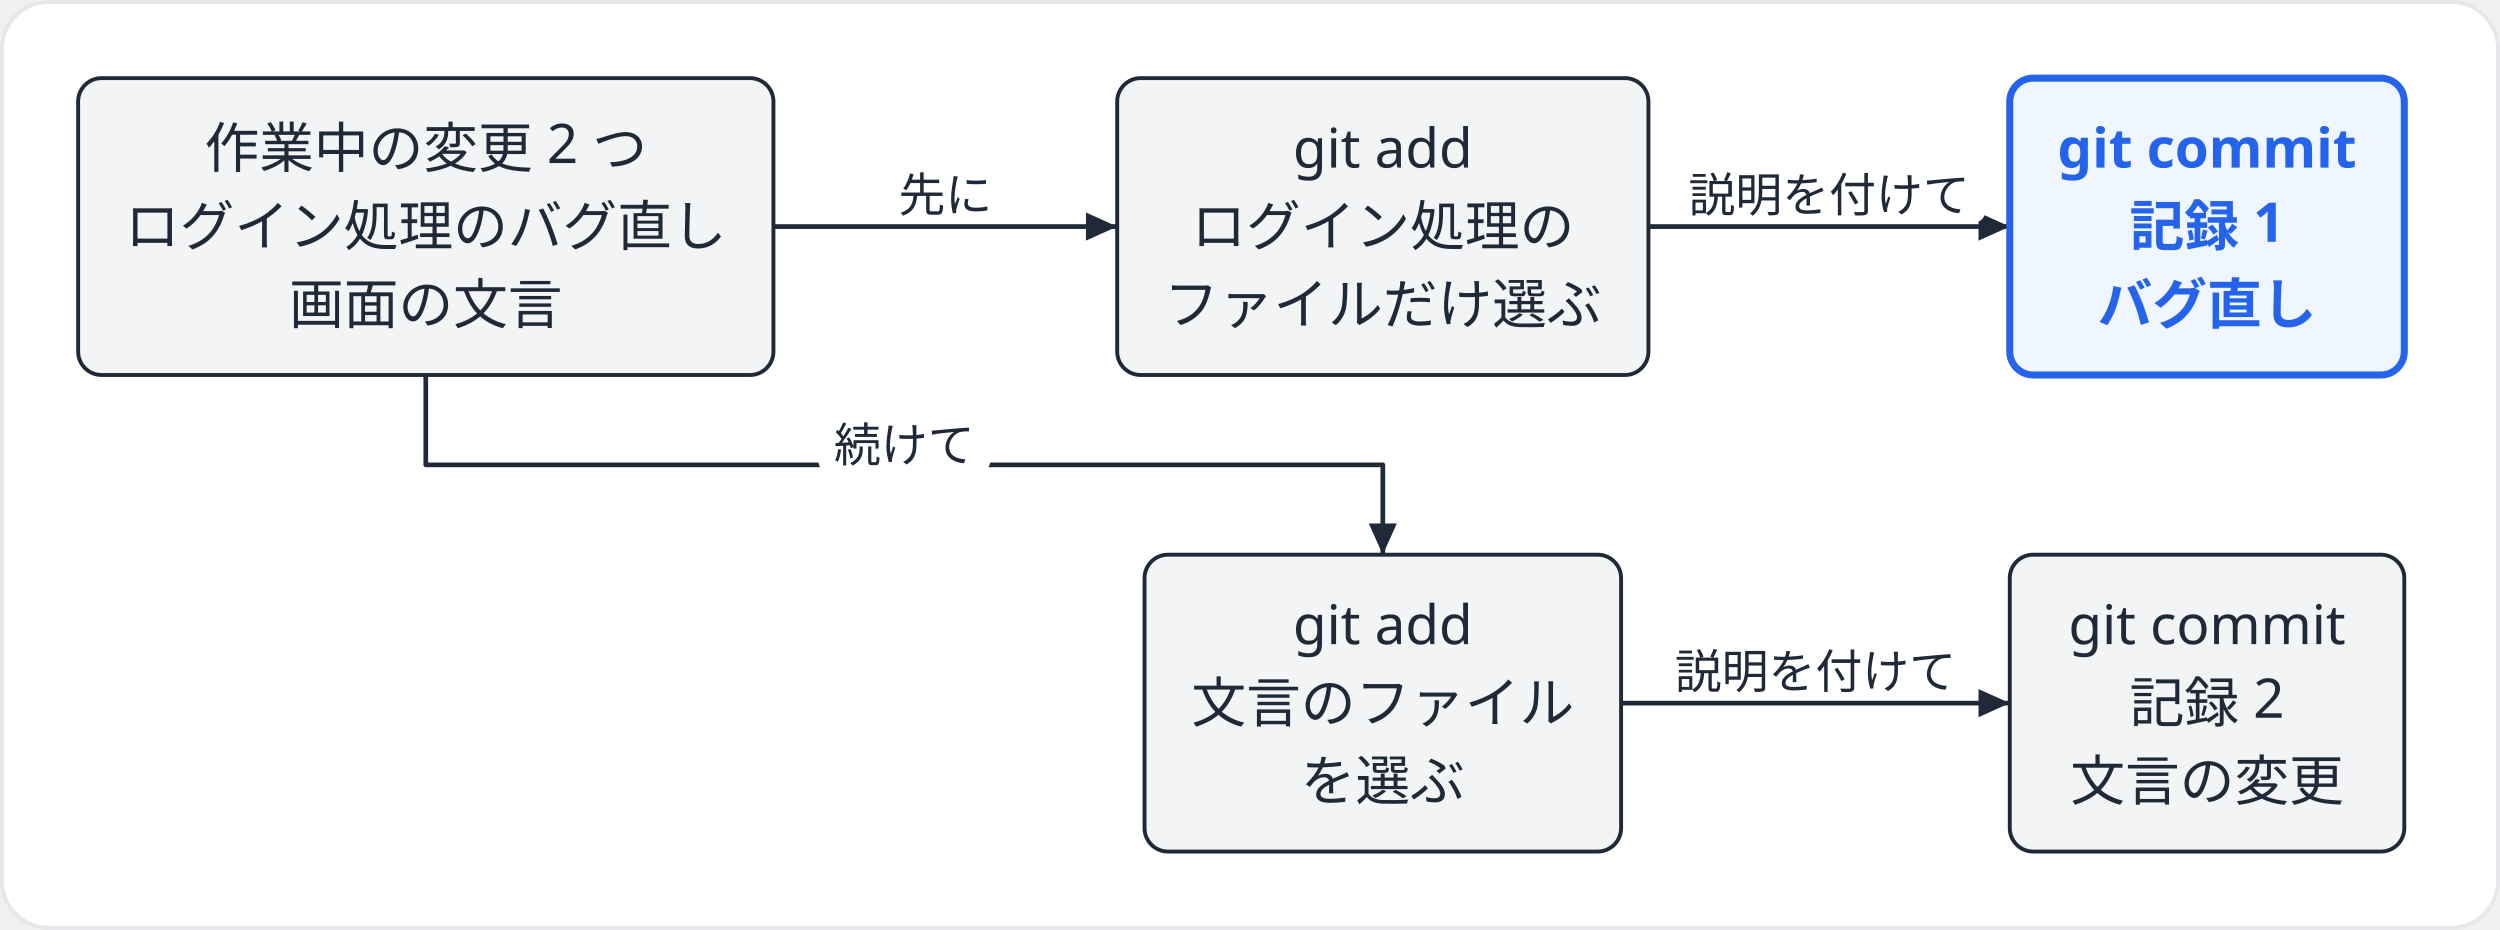
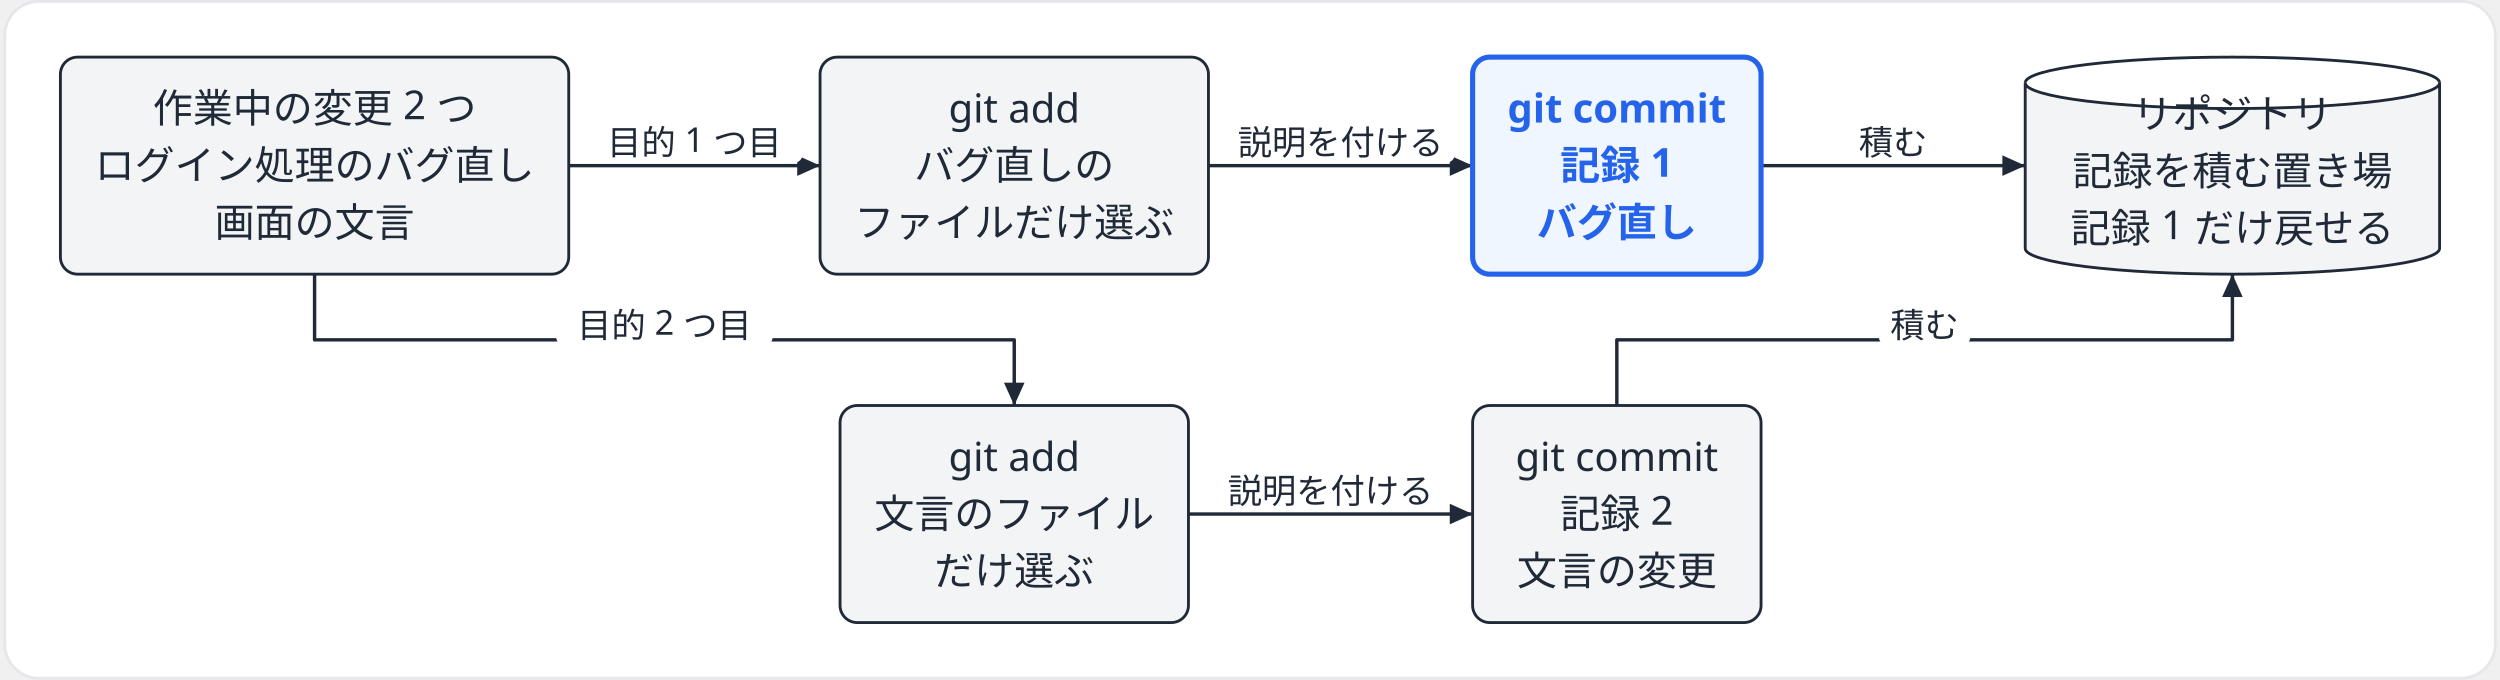
- <svg xmlns="http://www.w3.org/2000/svg" width="640" height="238" viewBox="0 0 640 238">
-   <rect x="0.5" y="0.5" width="639" height="237" rx="12" fill="#ffffff" stroke="#e5e7eb" stroke-width="1" />
+ <svg xmlns="http://www.w3.org/2000/svg" width="640" height="174" viewBox="0 0 873.1 238">
+   <rect x="0.5" y="0.5" width="872.1" height="237" rx="12" fill="#ffffff" stroke="#e5e7eb" stroke-width="1" />
  <g transform="translate(20 20)">
    <polyline points="178,38 266,38" fill="none" stroke="#1f2937" stroke-width="1.2" stroke-linejoin="round" />
    <polygon points="266,38 258,41.6 258,34.4" fill="#1f2937" />
    <polyline points="402,38 494.5,38" fill="none" stroke="#1f2937" stroke-width="1.2" stroke-linejoin="round" />
    <polygon points="494.5,38 486.5,41.6 486.5,34.4" fill="#1f2937" />
    <polyline points="89,76 89,99 334,99 334,122" fill="none" stroke="#1f2937" stroke-width="1.2" stroke-linejoin="round" />
    <polygon points="334,122 330.4,114 337.6,114" fill="#1f2937" />
    <polyline points="395,160 494.5,160" fill="none" stroke="#1f2937" stroke-width="1.2" stroke-linejoin="round" />
    <polygon points="494.5,160 486.5,163.6 486.5,156.4" fill="#1f2937" />
+     <polyline points="595.5,38 688,38" fill="none" stroke="#1f2937" stroke-width="1.2" stroke-linejoin="round" />
+     <polygon points="688,38 680,41.6 680,34.4" fill="#1f2937" />
+     <polyline points="545,122 545,99 760.55,99 760.55,76" fill="none" stroke="#1f2937" stroke-width="1.2" stroke-linejoin="round" />
+     <polygon points="760.55,76 764.15,84 756.95,84" fill="#1f2937" />
    <rect x="0" y="0" width="178" height="76" rx="6" fill="#f3f4f6" stroke="#1f2937" stroke-width="1" />
    <text x="89" y="22.9" font-family="Hiragino Sans, Hiragino Kaku Gothic ProN, Noto Sans JP, Yu Gothic, Meiryo, sans-serif" font-size="14" fill="#1f2937" text-anchor="middle">作業中の変更 2 つ</text>
    <text x="89" y="42.9" font-family="Hiragino Sans, Hiragino Kaku Gothic ProN, Noto Sans JP, Yu Gothic, Meiryo, sans-serif" font-size="14" fill="#1f2937" text-anchor="middle">ログイン処理のバグ直し</text>
    <text x="89" y="62.9" font-family="Hiragino Sans, Hiragino Kaku Gothic ProN, Noto Sans JP, Yu Gothic, Meiryo, sans-serif" font-size="14" fill="#1f2937" text-anchor="middle">画面の文言</text>
    <rect x="266" y="0" width="136" height="76" rx="6" fill="#f3f4f6" stroke="#1f2937" stroke-width="1" />
    <text x="334" y="22.9" font-family="Hiragino Sans, Hiragino Kaku Gothic ProN, Noto Sans JP, Yu Gothic, Meiryo, sans-serif" font-size="14" fill="#1f2937" text-anchor="middle">git add</text>
-     <text x="334" y="42.9" font-family="Hiragino Sans, Hiragino Kaku Gothic ProN, Noto Sans JP, Yu Gothic, Meiryo, sans-serif" font-size="14" fill="#1f2937" text-anchor="middle">ログイン処理の</text>
+     <text x="334" y="42.9" font-family="Hiragino Sans, Hiragino Kaku Gothic ProN, Noto Sans JP, Yu Gothic, Meiryo, sans-serif" font-size="14" fill="#1f2937" text-anchor="middle">バグ直しの</text>
    <text x="334" y="62.9" font-family="Hiragino Sans, Hiragino Kaku Gothic ProN, Noto Sans JP, Yu Gothic, Meiryo, sans-serif" font-size="14" fill="#1f2937" text-anchor="middle">ファイルだけ選ぶ</text>
    <rect x="494.5" y="0" width="101" height="76" rx="6" fill="#eff6ff" stroke="#2563eb" stroke-width="1.8" />
    <text x="545" y="22.9" font-family="Hiragino Sans, Hiragino Kaku Gothic ProN, Noto Sans JP, Yu Gothic, Meiryo, sans-serif" font-size="14" fill="#2563eb" text-anchor="middle" font-weight="600">git commit</text>
    <text x="545" y="42.9" font-family="Hiragino Sans, Hiragino Kaku Gothic ProN, Noto Sans JP, Yu Gothic, Meiryo, sans-serif" font-size="14" fill="#2563eb" text-anchor="middle" font-weight="600">記録 1</text>
    <text x="545" y="62.9" font-family="Hiragino Sans, Hiragino Kaku Gothic ProN, Noto Sans JP, Yu Gothic, Meiryo, sans-serif" font-size="14" fill="#2563eb" text-anchor="middle" font-weight="600">バグ直し</text>
    <rect x="273" y="122" width="122" height="76" rx="6" fill="#f3f4f6" stroke="#1f2937" stroke-width="1" />
    <text x="334" y="144.9" font-family="Hiragino Sans, Hiragino Kaku Gothic ProN, Noto Sans JP, Yu Gothic, Meiryo, sans-serif" font-size="14" fill="#1f2937" text-anchor="middle">git add</text>
    <text x="334" y="164.9" font-family="Hiragino Sans, Hiragino Kaku Gothic ProN, Noto Sans JP, Yu Gothic, Meiryo, sans-serif" font-size="14" fill="#1f2937" text-anchor="middle">文言のファイル</text>
-     <text x="334" y="184.9" font-family="Hiragino Sans, Hiragino Kaku Gothic ProN, Noto Sans JP, Yu Gothic, Meiryo, sans-serif" font-size="14" fill="#1f2937" text-anchor="middle">を選ぶ</text>
+     <text x="334" y="184.9" font-family="Hiragino Sans, Hiragino Kaku Gothic ProN, Noto Sans JP, Yu Gothic, Meiryo, sans-serif" font-size="14" fill="#1f2937" text-anchor="middle">だけ選ぶ</text>
    <rect x="494.5" y="122" width="101" height="76" rx="6" fill="#f3f4f6" stroke="#1f2937" stroke-width="1" />
    <text x="545" y="144.9" font-family="Hiragino Sans, Hiragino Kaku Gothic ProN, Noto Sans JP, Yu Gothic, Meiryo, sans-serif" font-size="14" fill="#1f2937" text-anchor="middle">git commit</text>
    <text x="545" y="164.9" font-family="Hiragino Sans, Hiragino Kaku Gothic ProN, Noto Sans JP, Yu Gothic, Meiryo, sans-serif" font-size="14" fill="#1f2937" text-anchor="middle">記録 2</text>
    <text x="545" y="184.9" font-family="Hiragino Sans, Hiragino Kaku Gothic ProN, Noto Sans JP, Yu Gothic, Meiryo, sans-serif" font-size="14" fill="#1f2937" text-anchor="middle">文言の変更</text>
-     <rect x="206" y="21" width="32" height="16" rx="3" fill="#ffffff" />
-     <text x="222" y="34.2" font-family="Hiragino Sans, Hiragino Kaku Gothic ProN, Noto Sans JP, Yu Gothic, Meiryo, sans-serif" font-size="12" fill="#1f2937" text-anchor="middle">先に</text>
+     <path d="M 688 9 A 72.55 9 0 0 0 833.1 9 L 833.1 67 A 72.55 9 0 0 1 688 67 Z" fill="#f3f4f6" stroke="#1f2937" stroke-width="1" />
+     <path d="M 688 9 A 72.55 9 0 0 1 833.1 9" fill="none" stroke="#1f2937" stroke-width="1" />
+     <text x="760.55" y="24.9" font-family="Hiragino Sans, Hiragino Kaku Gothic ProN, Noto Sans JP, Yu Gothic, Meiryo, sans-serif" font-size="14" fill="#1f2937" text-anchor="middle">リポジトリ</text>
+     <text x="760.55" y="44.9" font-family="Hiragino Sans, Hiragino Kaku Gothic ProN, Noto Sans JP, Yu Gothic, Meiryo, sans-serif" font-size="14" fill="#1f2937" text-anchor="middle">記録を積む置き場</text>
+     <text x="760.55" y="64.9" font-family="Hiragino Sans, Hiragino Kaku Gothic ProN, Noto Sans JP, Yu Gothic, Meiryo, sans-serif" font-size="14" fill="#1f2937" text-anchor="middle">記録 1 だけ戻せる</text>
+     <rect x="184.1" y="21" width="75.8" height="16" rx="3" fill="#ffffff" />
+     <text x="222" y="34.2" font-family="Hiragino Sans, Hiragino Kaku Gothic ProN, Noto Sans JP, Yu Gothic, Meiryo, sans-serif" font-size="12" fill="#1f2937" text-anchor="middle">目的 1 つ目</text>
    <rect x="408.25" y="21" width="80" height="16" rx="3" fill="#ffffff" />
-     <text x="448.25" y="34.2" font-family="Hiragino Sans, Hiragino Kaku Gothic ProN, Noto Sans JP, Yu Gothic, Meiryo, sans-serif" font-size="12" fill="#1f2937" text-anchor="middle">説明を付けて</text>
-     <rect x="189.5" y="85" width="44" height="16" rx="3" fill="#ffffff" />
-     <text x="211.5" y="98.2" font-family="Hiragino Sans, Hiragino Kaku Gothic ProN, Noto Sans JP, Yu Gothic, Meiryo, sans-serif" font-size="12" fill="#1f2937" text-anchor="middle">続けて</text>
+     <text x="448.25" y="34.2" font-family="Hiragino Sans, Hiragino Kaku Gothic ProN, Noto Sans JP, Yu Gothic, Meiryo, sans-serif" font-size="12" fill="#1f2937" text-anchor="middle">説明を付ける</text>
+     <rect x="173.6" y="85" width="75.8" height="16" rx="3" fill="#ffffff" />
+     <text x="211.5" y="98.2" font-family="Hiragino Sans, Hiragino Kaku Gothic ProN, Noto Sans JP, Yu Gothic, Meiryo, sans-serif" font-size="12" fill="#1f2937" text-anchor="middle">目的 2 つ目</text>
    <rect x="404.75" y="143" width="80" height="16" rx="3" fill="#ffffff" />
-     <text x="444.75" y="156.2" font-family="Hiragino Sans, Hiragino Kaku Gothic ProN, Noto Sans JP, Yu Gothic, Meiryo, sans-serif" font-size="12" fill="#1f2937" text-anchor="middle">説明を付けて</text>
+     <text x="444.75" y="156.2" font-family="Hiragino Sans, Hiragino Kaku Gothic ProN, Noto Sans JP, Yu Gothic, Meiryo, sans-serif" font-size="12" fill="#1f2937" text-anchor="middle">説明を付ける</text>
+     <rect x="625.75" y="21" width="32" height="16" rx="3" fill="#ffffff" />
+     <text x="641.75" y="34.2" font-family="Hiragino Sans, Hiragino Kaku Gothic ProN, Noto Sans JP, Yu Gothic, Meiryo, sans-serif" font-size="12" fill="#1f2937" text-anchor="middle">積む</text>
+     <rect x="636.77" y="85" width="32" height="16" rx="3" fill="#ffffff" />
+     <text x="652.77" y="98.2" font-family="Hiragino Sans, Hiragino Kaku Gothic ProN, Noto Sans JP, Yu Gothic, Meiryo, sans-serif" font-size="12" fill="#1f2937" text-anchor="middle">積む</text>
  </g>
</svg>
